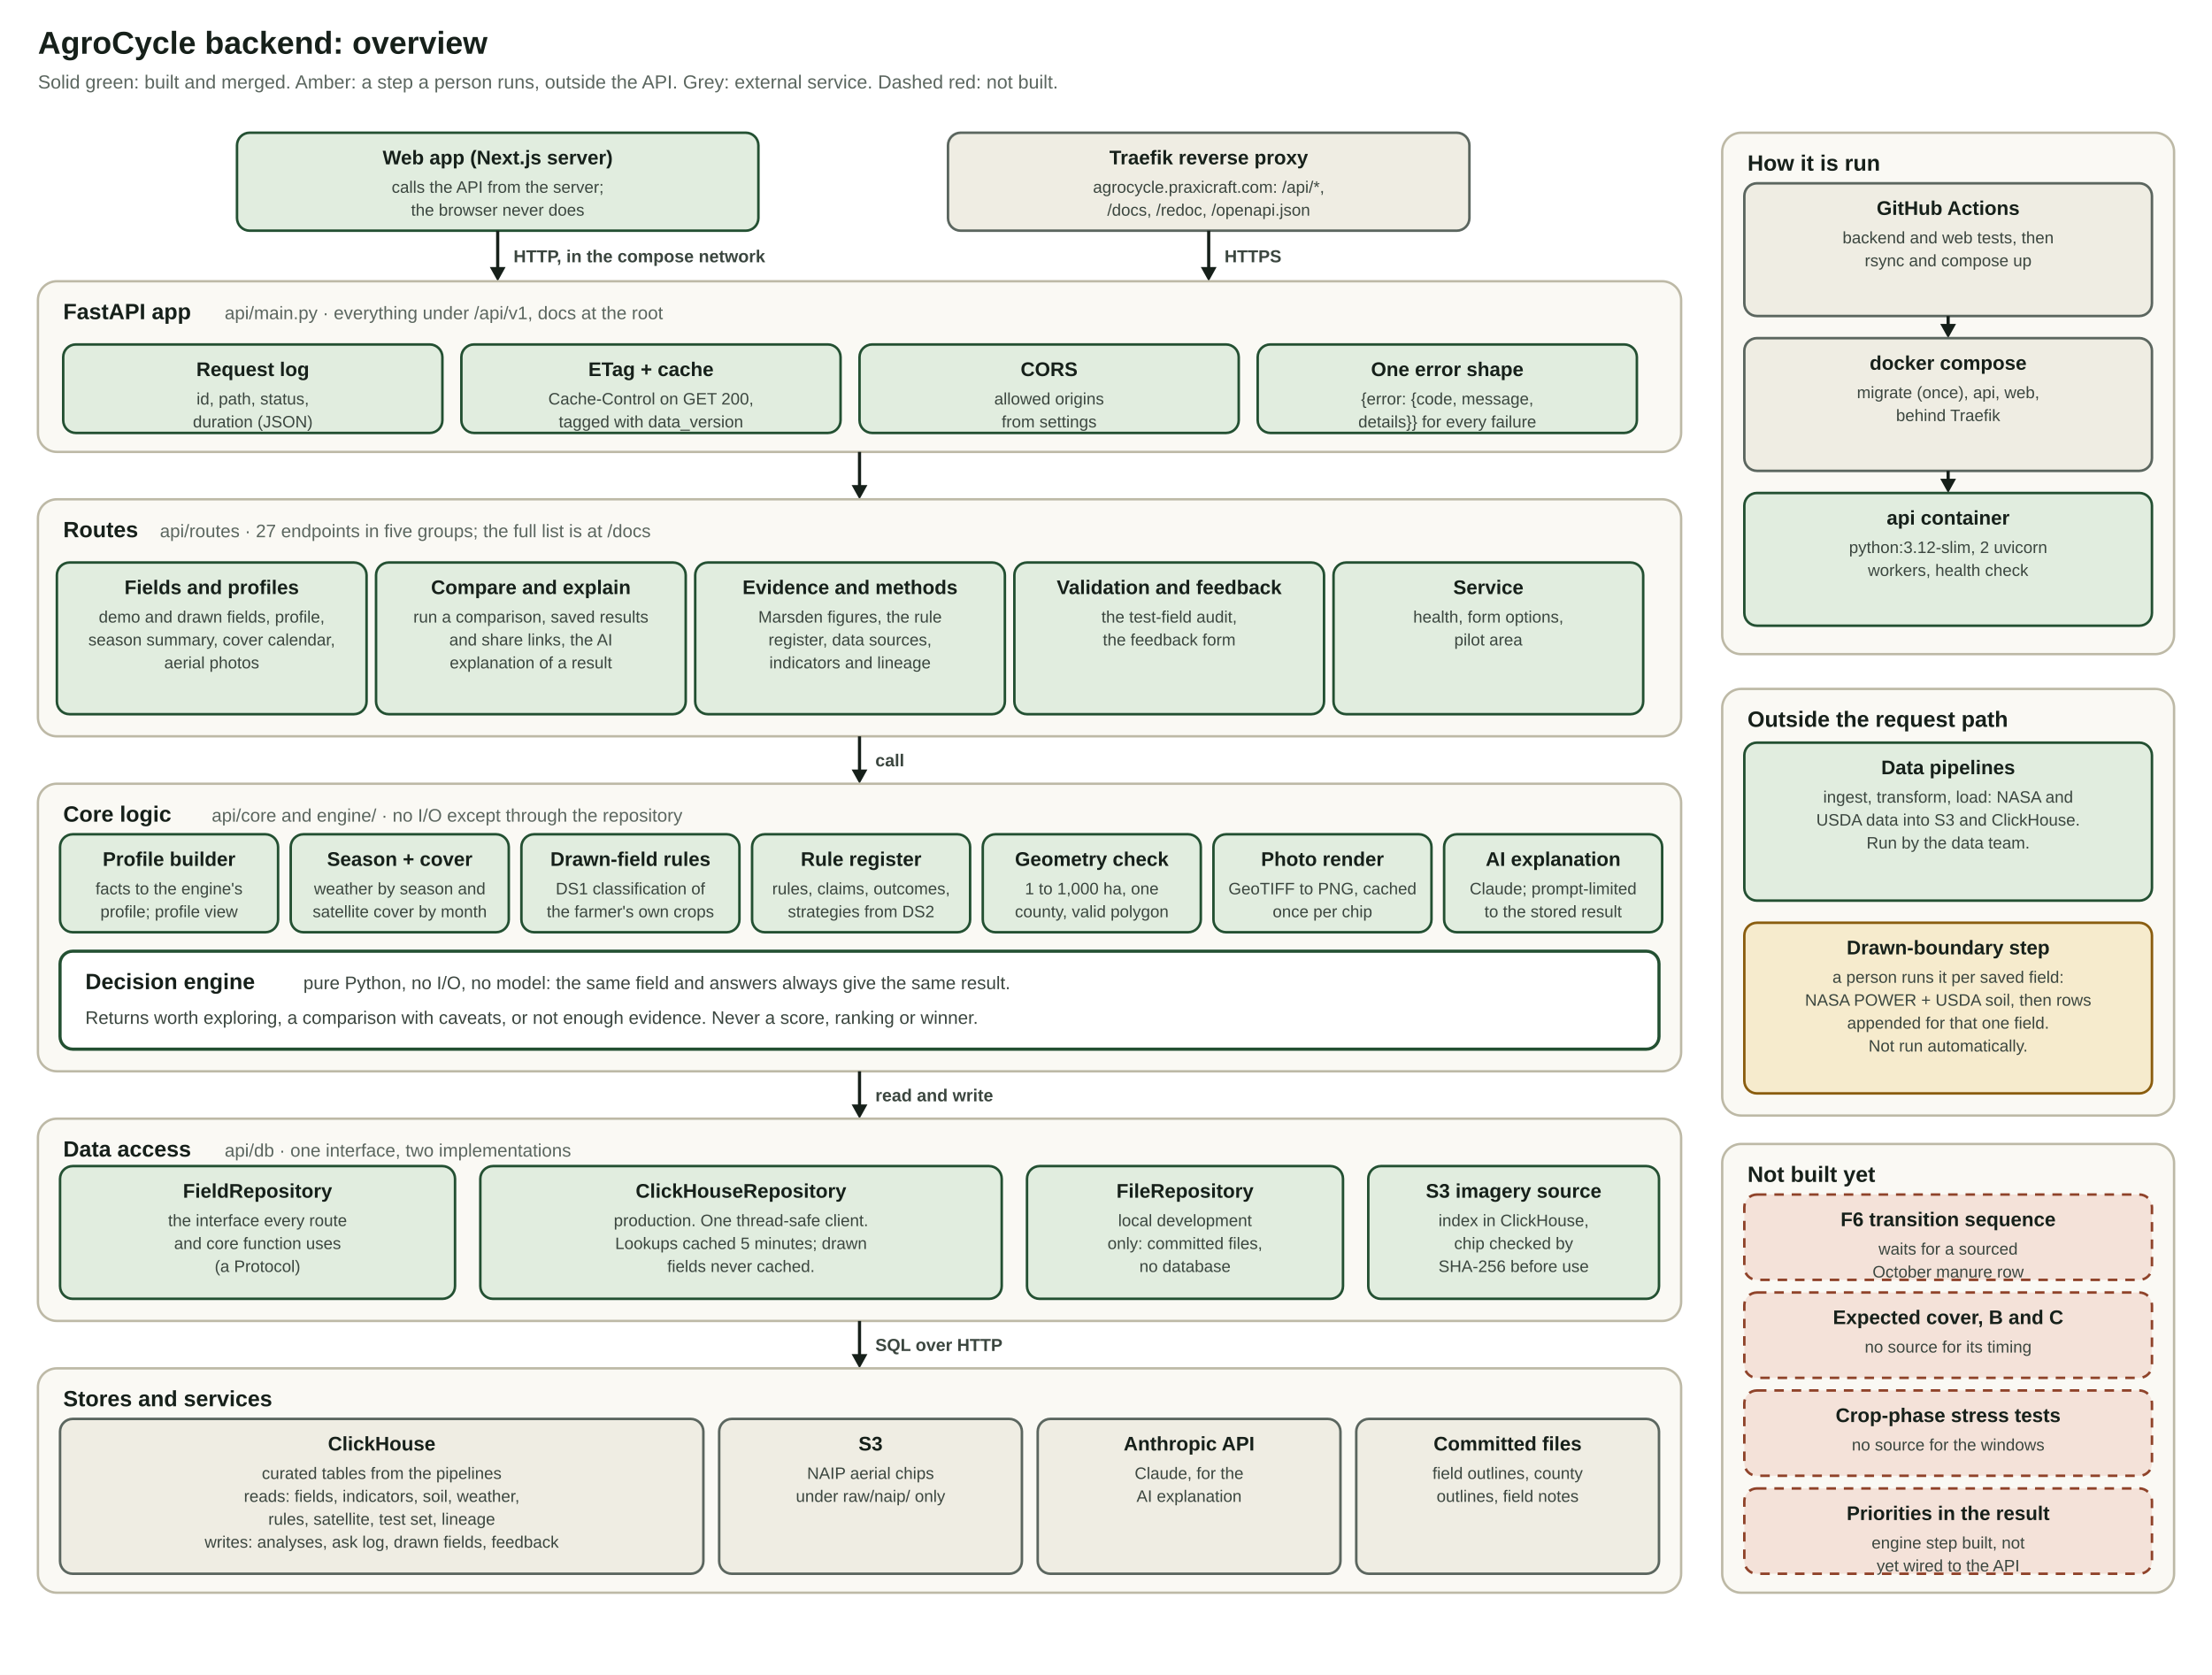
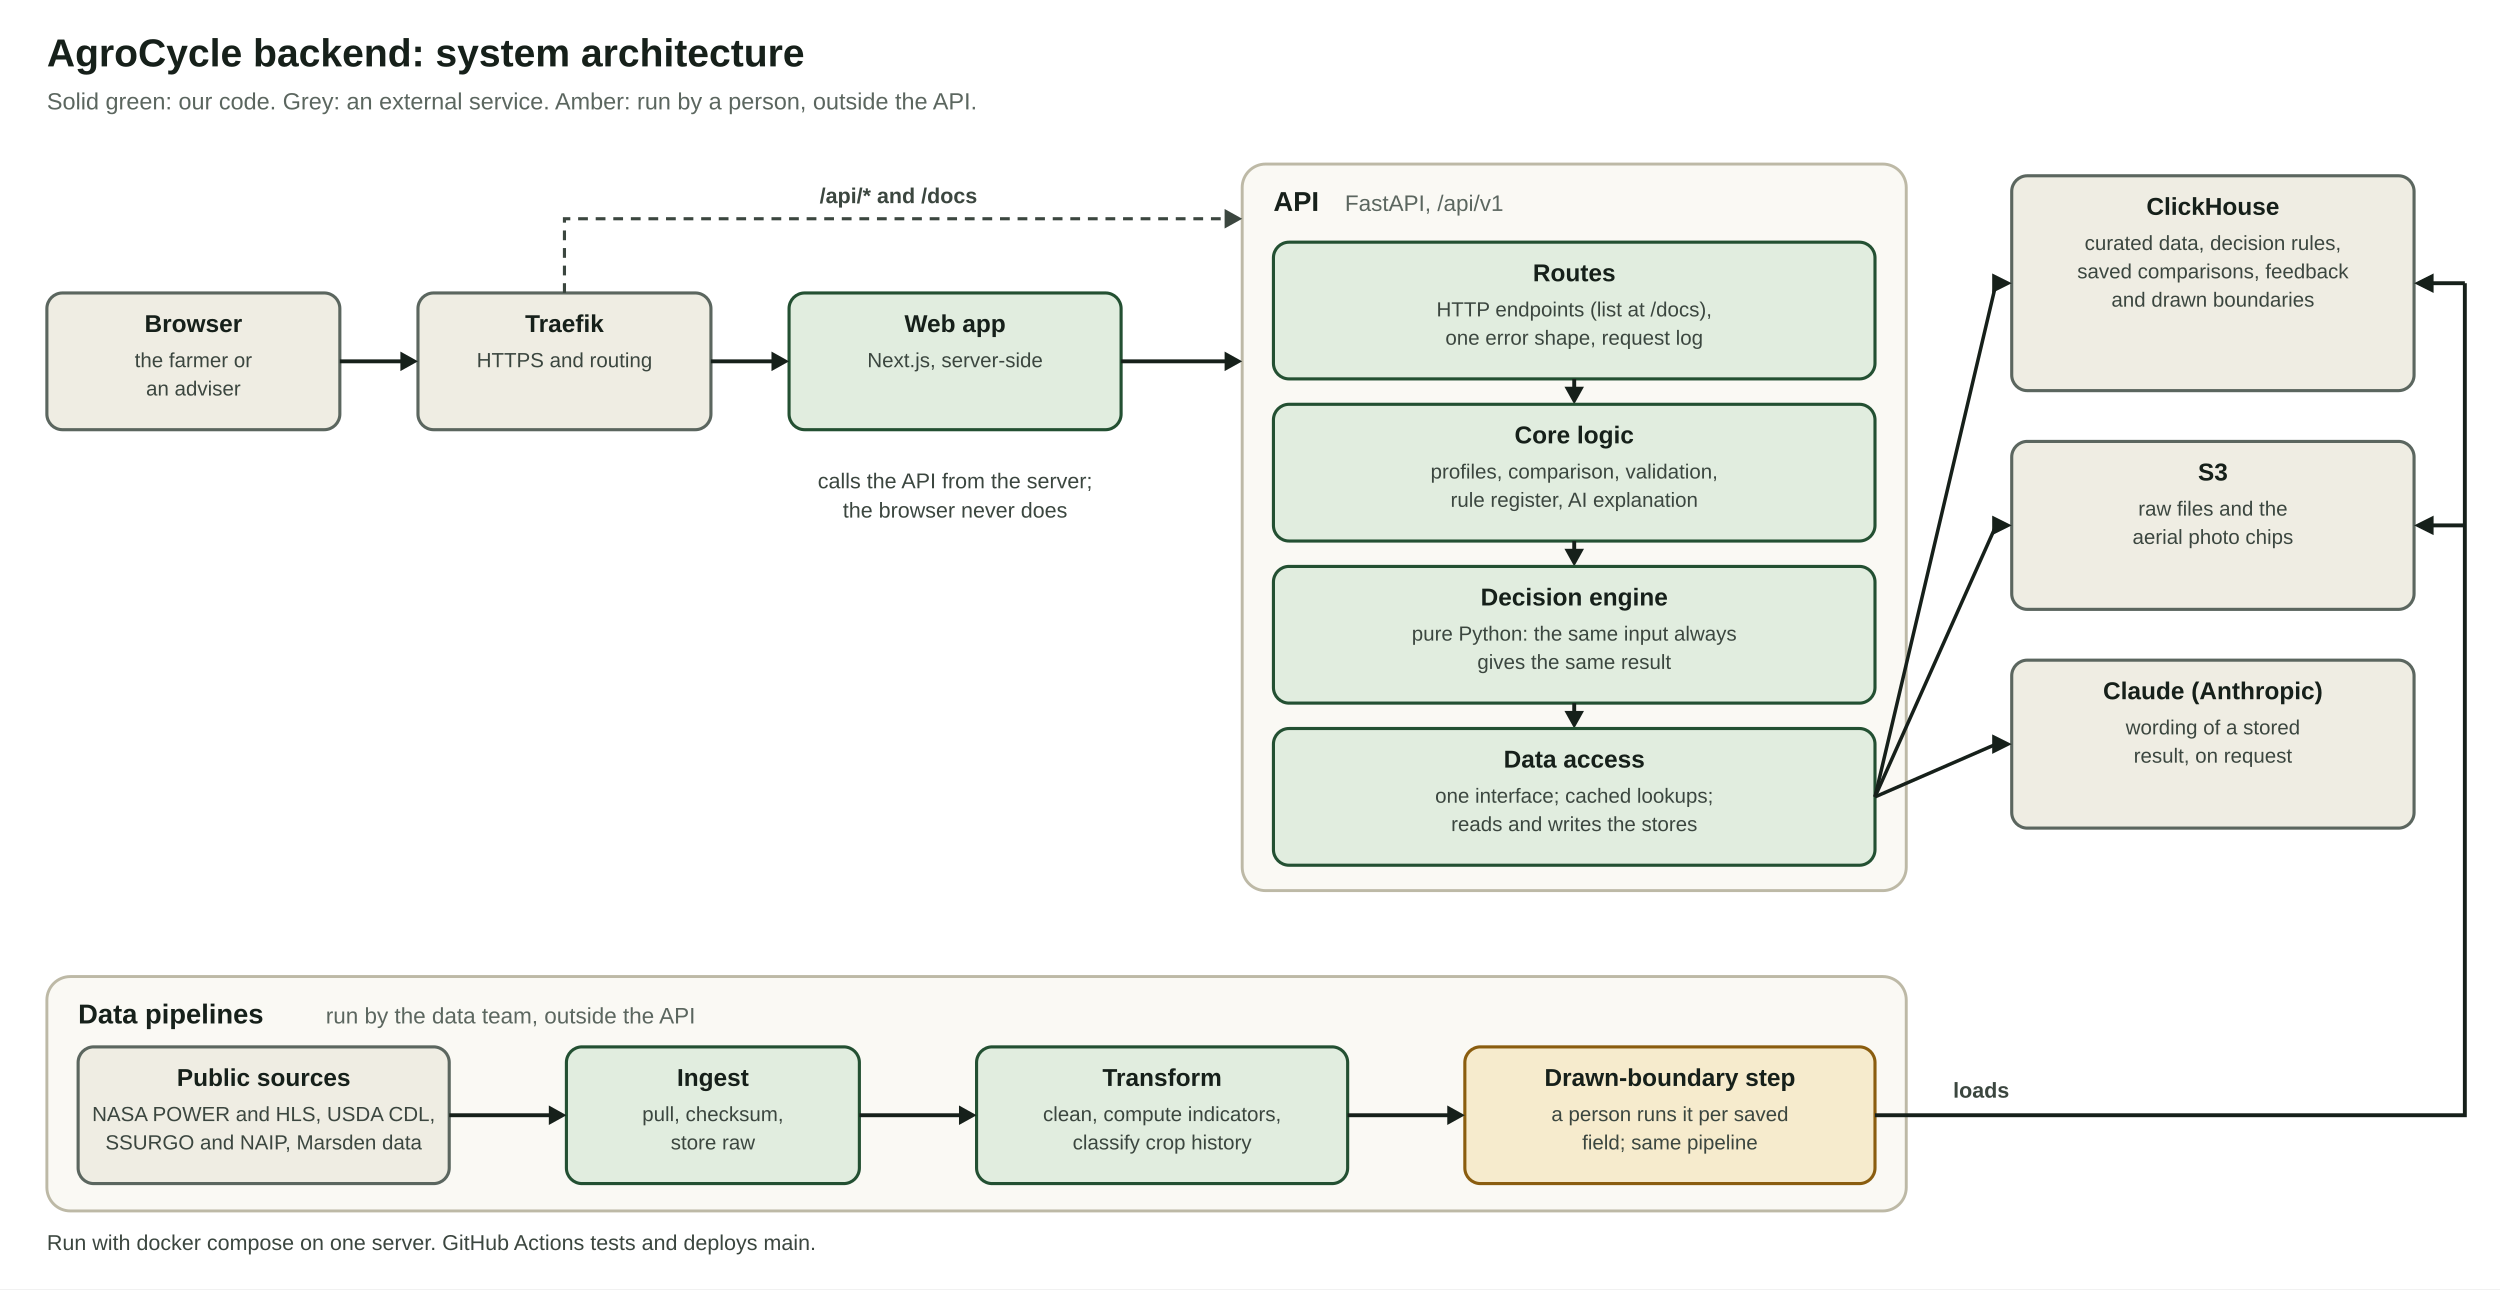
- <svg xmlns="http://www.w3.org/2000/svg" viewBox="0 0 1400 1060" width="1400" height="1060" role="img" aria-label="The FastAPI backend in layers. The web server and Traefik call the API under /api/v1. Middleware wraps every request. Routes in five groups call core logic and the pure decision engine. The core reads and writes through a repository to ClickHouse, reads aerial photos from S3, and calls Claude for the AI explanation. Outside the request path, data pipelines and a drawn-boundary step, which a person runs, fill ClickHouse. Four pieces are not built.">
-   <rect width="1400" height="1060" fill="#ffffff" />
-   <text x="24" y="34" font-family="Geist, 'Helvetica Neue', Arial, sans-serif" font-size="20" font-weight="700" fill="#16201a" text-anchor="start">AgroCycle backend: overview</text>
-   <text x="24" y="56" font-family="Geist, 'Helvetica Neue', Arial, sans-serif" font-size="12" font-weight="400" fill="#5b665f" text-anchor="start">Solid green: built and merged.  Amber: a step a person runs, outside the API.  Grey: external service.  Dashed red: not built.</text>
-   <rect x="150" y="84" width="330" height="62" rx="8" fill="#e1eddf" stroke="#235032" stroke-width="1.6" />
-   <text x="315.0" y="104" font-family="Geist, 'Helvetica Neue', Arial, sans-serif" font-size="12.5" font-weight="700" fill="#16201a" text-anchor="middle">Web app (Next.js server)</text>
-   <text x="315.0" y="122.0" font-family="Geist, 'Helvetica Neue', Arial, sans-serif" font-size="10.5" font-weight="400" fill="#3b463f" text-anchor="middle">calls the API from the server;</text>
-   <text x="315.0" y="136.5" font-family="Geist, 'Helvetica Neue', Arial, sans-serif" font-size="10.5" font-weight="400" fill="#3b463f" text-anchor="middle">the browser never does</text>
-   <rect x="600" y="84" width="330" height="62" rx="8" fill="#efede3" stroke="#5b665f" stroke-width="1.6" />
-   <text x="765.0" y="104" font-family="Geist, 'Helvetica Neue', Arial, sans-serif" font-size="12.5" font-weight="700" fill="#16201a" text-anchor="middle">Traefik reverse proxy</text>
-   <text x="765.0" y="122.0" font-family="Geist, 'Helvetica Neue', Arial, sans-serif" font-size="10.5" font-weight="400" fill="#3b463f" text-anchor="middle">agrocycle.praxicraft.com: /api/*,</text>
-   <text x="765.0" y="136.5" font-family="Geist, 'Helvetica Neue', Arial, sans-serif" font-size="10.5" font-weight="400" fill="#3b463f" text-anchor="middle">/docs, /redoc, /openapi.json</text>
-   <line x1="315" y1="146" x2="315" y2="171" stroke="#16201a" stroke-width="2" />
-   <polygon points="315,178 310,169 320,169" fill="#16201a" />
-   <text x="325" y="166.0" font-family="Geist, 'Helvetica Neue', Arial, sans-serif" font-size="11" font-weight="600" fill="#3b463f" text-anchor="start">HTTP, in the compose network</text>
-   <line x1="765" y1="146" x2="765" y2="171" stroke="#16201a" stroke-width="2" />
-   <polygon points="765,178 760,169 770,169" fill="#16201a" />
-   <text x="775" y="166.0" font-family="Geist, 'Helvetica Neue', Arial, sans-serif" font-size="11" font-weight="600" fill="#3b463f" text-anchor="start">HTTPS</text>
-   <rect x="24" y="178" width="1040" height="108" rx="12" fill="#faf9f4" stroke="#bdb9a6" stroke-width="1.5" />
-   <text x="40" y="202" font-family="Geist, 'Helvetica Neue', Arial, sans-serif" font-size="14" font-weight="700" fill="#16201a" text-anchor="start">FastAPI app</text>
-   <text x="142.2" y="202" font-family="Geist, 'Helvetica Neue', Arial, sans-serif" font-size="11.5" font-weight="400" fill="#5b665f" text-anchor="start">api/main.py  ·  everything under /api/v1, docs at the root</text>
-   <rect x="40" y="218" width="240" height="56" rx="8" fill="#e1eddf" stroke="#235032" stroke-width="1.6" />
-   <text x="160.0" y="238" font-family="Geist, 'Helvetica Neue', Arial, sans-serif" font-size="12.5" font-weight="700" fill="#16201a" text-anchor="middle">Request log</text>
-   <text x="160.0" y="256.0" font-family="Geist, 'Helvetica Neue', Arial, sans-serif" font-size="10.5" font-weight="400" fill="#3b463f" text-anchor="middle">id, path, status,</text>
-   <text x="160.0" y="270.5" font-family="Geist, 'Helvetica Neue', Arial, sans-serif" font-size="10.5" font-weight="400" fill="#3b463f" text-anchor="middle">duration (JSON)</text>
-   <rect x="292" y="218" width="240" height="56" rx="8" fill="#e1eddf" stroke="#235032" stroke-width="1.6" />
-   <text x="412.0" y="238" font-family="Geist, 'Helvetica Neue', Arial, sans-serif" font-size="12.5" font-weight="700" fill="#16201a" text-anchor="middle">ETag + cache</text>
-   <text x="412.0" y="256.0" font-family="Geist, 'Helvetica Neue', Arial, sans-serif" font-size="10.5" font-weight="400" fill="#3b463f" text-anchor="middle">Cache-Control on GET 200,</text>
-   <text x="412.0" y="270.5" font-family="Geist, 'Helvetica Neue', Arial, sans-serif" font-size="10.5" font-weight="400" fill="#3b463f" text-anchor="middle">tagged with data_version</text>
-   <rect x="544" y="218" width="240" height="56" rx="8" fill="#e1eddf" stroke="#235032" stroke-width="1.6" />
-   <text x="664.0" y="238" font-family="Geist, 'Helvetica Neue', Arial, sans-serif" font-size="12.5" font-weight="700" fill="#16201a" text-anchor="middle">CORS</text>
-   <text x="664.0" y="256.0" font-family="Geist, 'Helvetica Neue', Arial, sans-serif" font-size="10.5" font-weight="400" fill="#3b463f" text-anchor="middle">allowed origins</text>
-   <text x="664.0" y="270.5" font-family="Geist, 'Helvetica Neue', Arial, sans-serif" font-size="10.5" font-weight="400" fill="#3b463f" text-anchor="middle">from settings</text>
-   <rect x="796" y="218" width="240" height="56" rx="8" fill="#e1eddf" stroke="#235032" stroke-width="1.6" />
-   <text x="916.0" y="238" font-family="Geist, 'Helvetica Neue', Arial, sans-serif" font-size="12.5" font-weight="700" fill="#16201a" text-anchor="middle">One error shape</text>
-   <text x="916.0" y="256.0" font-family="Geist, 'Helvetica Neue', Arial, sans-serif" font-size="10.5" font-weight="400" fill="#3b463f" text-anchor="middle">{error: {code, message,</text>
-   <text x="916.0" y="270.5" font-family="Geist, 'Helvetica Neue', Arial, sans-serif" font-size="10.5" font-weight="400" fill="#3b463f" text-anchor="middle">details}} for every failure</text>
-   <line x1="544" y1="286" x2="544" y2="309" stroke="#16201a" stroke-width="2" />
-   <polygon points="544,316 539,307 549,307" fill="#16201a" />
-   <rect x="24" y="316" width="1040" height="150" rx="12" fill="#faf9f4" stroke="#bdb9a6" stroke-width="1.5" />
-   <text x="40" y="340" font-family="Geist, 'Helvetica Neue', Arial, sans-serif" font-size="14" font-weight="700" fill="#16201a" text-anchor="start">Routes</text>
-   <text x="101.2" y="340" font-family="Geist, 'Helvetica Neue', Arial, sans-serif" font-size="11.5" font-weight="400" fill="#5b665f" text-anchor="start">api/routes  ·  27 endpoints in five groups; the full list is at /docs</text>
-   <rect x="36" y="356" width="196" height="96" rx="8" fill="#e1eddf" stroke="#235032" stroke-width="1.6" />
-   <text x="134.0" y="376" font-family="Geist, 'Helvetica Neue', Arial, sans-serif" font-size="12.5" font-weight="700" fill="#16201a" text-anchor="middle">Fields and profiles</text>
-   <text x="134.0" y="394.0" font-family="Geist, 'Helvetica Neue', Arial, sans-serif" font-size="10.5" font-weight="400" fill="#3b463f" text-anchor="middle">demo and drawn fields, profile,</text>
-   <text x="134.0" y="408.5" font-family="Geist, 'Helvetica Neue', Arial, sans-serif" font-size="10.5" font-weight="400" fill="#3b463f" text-anchor="middle">season summary, cover calendar,</text>
-   <text x="134.0" y="423.0" font-family="Geist, 'Helvetica Neue', Arial, sans-serif" font-size="10.5" font-weight="400" fill="#3b463f" text-anchor="middle">aerial photos</text>
-   <rect x="238" y="356" width="196" height="96" rx="8" fill="#e1eddf" stroke="#235032" stroke-width="1.6" />
-   <text x="336.0" y="376" font-family="Geist, 'Helvetica Neue', Arial, sans-serif" font-size="12.5" font-weight="700" fill="#16201a" text-anchor="middle">Compare and explain</text>
-   <text x="336.0" y="394.0" font-family="Geist, 'Helvetica Neue', Arial, sans-serif" font-size="10.5" font-weight="400" fill="#3b463f" text-anchor="middle">run a comparison, saved results</text>
-   <text x="336.0" y="408.5" font-family="Geist, 'Helvetica Neue', Arial, sans-serif" font-size="10.5" font-weight="400" fill="#3b463f" text-anchor="middle">and share links, the AI</text>
-   <text x="336.0" y="423.0" font-family="Geist, 'Helvetica Neue', Arial, sans-serif" font-size="10.5" font-weight="400" fill="#3b463f" text-anchor="middle">explanation of a result</text>
-   <rect x="440" y="356" width="196" height="96" rx="8" fill="#e1eddf" stroke="#235032" stroke-width="1.6" />
-   <text x="538.0" y="376" font-family="Geist, 'Helvetica Neue', Arial, sans-serif" font-size="12.5" font-weight="700" fill="#16201a" text-anchor="middle">Evidence and methods</text>
-   <text x="538.0" y="394.0" font-family="Geist, 'Helvetica Neue', Arial, sans-serif" font-size="10.5" font-weight="400" fill="#3b463f" text-anchor="middle">Marsden figures, the rule</text>
-   <text x="538.0" y="408.5" font-family="Geist, 'Helvetica Neue', Arial, sans-serif" font-size="10.5" font-weight="400" fill="#3b463f" text-anchor="middle">register, data sources,</text>
-   <text x="538.0" y="423.0" font-family="Geist, 'Helvetica Neue', Arial, sans-serif" font-size="10.5" font-weight="400" fill="#3b463f" text-anchor="middle">indicators and lineage</text>
-   <rect x="642" y="356" width="196" height="96" rx="8" fill="#e1eddf" stroke="#235032" stroke-width="1.6" />
-   <text x="740.0" y="376" font-family="Geist, 'Helvetica Neue', Arial, sans-serif" font-size="12.5" font-weight="700" fill="#16201a" text-anchor="middle">Validation and feedback</text>
-   <text x="740.0" y="394.0" font-family="Geist, 'Helvetica Neue', Arial, sans-serif" font-size="10.5" font-weight="400" fill="#3b463f" text-anchor="middle">the test-field audit,</text>
-   <text x="740.0" y="408.5" font-family="Geist, 'Helvetica Neue', Arial, sans-serif" font-size="10.5" font-weight="400" fill="#3b463f" text-anchor="middle">the feedback form</text>
-   <rect x="844" y="356" width="196" height="96" rx="8" fill="#e1eddf" stroke="#235032" stroke-width="1.6" />
-   <text x="942.0" y="376" font-family="Geist, 'Helvetica Neue', Arial, sans-serif" font-size="12.5" font-weight="700" fill="#16201a" text-anchor="middle">Service</text>
-   <text x="942.0" y="394.0" font-family="Geist, 'Helvetica Neue', Arial, sans-serif" font-size="10.5" font-weight="400" fill="#3b463f" text-anchor="middle">health, form options,</text>
-   <text x="942.0" y="408.5" font-family="Geist, 'Helvetica Neue', Arial, sans-serif" font-size="10.5" font-weight="400" fill="#3b463f" text-anchor="middle">pilot area</text>
-   <line x1="544" y1="466" x2="544" y2="489" stroke="#16201a" stroke-width="2" />
-   <polygon points="544,496 539,487 549,487" fill="#16201a" />
-   <text x="554" y="485.0" font-family="Geist, 'Helvetica Neue', Arial, sans-serif" font-size="11" font-weight="600" fill="#3b463f" text-anchor="start">call</text>
-   <rect x="24" y="496" width="1040" height="182" rx="12" fill="#faf9f4" stroke="#bdb9a6" stroke-width="1.5" />
-   <text x="40" y="520" font-family="Geist, 'Helvetica Neue', Arial, sans-serif" font-size="14" font-weight="700" fill="#16201a" text-anchor="start">Core logic</text>
-   <text x="134.0" y="520" font-family="Geist, 'Helvetica Neue', Arial, sans-serif" font-size="11.5" font-weight="400" fill="#5b665f" text-anchor="start">api/core  and  engine/  ·  no I/O except through the repository</text>
-   <rect x="38" y="528" width="138" height="62" rx="8" fill="#e1eddf" stroke="#235032" stroke-width="1.6" />
-   <text x="107.0" y="548" font-family="Geist, 'Helvetica Neue', Arial, sans-serif" font-size="12.5" font-weight="700" fill="#16201a" text-anchor="middle">Profile builder</text>
-   <text x="107.0" y="566.0" font-family="Geist, 'Helvetica Neue', Arial, sans-serif" font-size="10.5" font-weight="400" fill="#3b463f" text-anchor="middle">facts to the engine's</text>
-   <text x="107.0" y="580.5" font-family="Geist, 'Helvetica Neue', Arial, sans-serif" font-size="10.5" font-weight="400" fill="#3b463f" text-anchor="middle">profile; profile view</text>
-   <rect x="184" y="528" width="138" height="62" rx="8" fill="#e1eddf" stroke="#235032" stroke-width="1.6" />
-   <text x="253.0" y="548" font-family="Geist, 'Helvetica Neue', Arial, sans-serif" font-size="12.5" font-weight="700" fill="#16201a" text-anchor="middle">Season + cover</text>
-   <text x="253.0" y="566.0" font-family="Geist, 'Helvetica Neue', Arial, sans-serif" font-size="10.5" font-weight="400" fill="#3b463f" text-anchor="middle">weather by season and</text>
-   <text x="253.0" y="580.5" font-family="Geist, 'Helvetica Neue', Arial, sans-serif" font-size="10.5" font-weight="400" fill="#3b463f" text-anchor="middle">satellite cover by month</text>
-   <rect x="330" y="528" width="138" height="62" rx="8" fill="#e1eddf" stroke="#235032" stroke-width="1.6" />
-   <text x="399.0" y="548" font-family="Geist, 'Helvetica Neue', Arial, sans-serif" font-size="12.5" font-weight="700" fill="#16201a" text-anchor="middle">Drawn-field rules</text>
-   <text x="399.0" y="566.0" font-family="Geist, 'Helvetica Neue', Arial, sans-serif" font-size="10.5" font-weight="400" fill="#3b463f" text-anchor="middle">DS1 classification of</text>
-   <text x="399.0" y="580.5" font-family="Geist, 'Helvetica Neue', Arial, sans-serif" font-size="10.5" font-weight="400" fill="#3b463f" text-anchor="middle">the farmer's own crops</text>
-   <rect x="476" y="528" width="138" height="62" rx="8" fill="#e1eddf" stroke="#235032" stroke-width="1.6" />
-   <text x="545.0" y="548" font-family="Geist, 'Helvetica Neue', Arial, sans-serif" font-size="12.5" font-weight="700" fill="#16201a" text-anchor="middle">Rule register</text>
-   <text x="545.0" y="566.0" font-family="Geist, 'Helvetica Neue', Arial, sans-serif" font-size="10.5" font-weight="400" fill="#3b463f" text-anchor="middle">rules, claims, outcomes,</text>
-   <text x="545.0" y="580.5" font-family="Geist, 'Helvetica Neue', Arial, sans-serif" font-size="10.5" font-weight="400" fill="#3b463f" text-anchor="middle">strategies from DS2</text>
-   <rect x="622" y="528" width="138" height="62" rx="8" fill="#e1eddf" stroke="#235032" stroke-width="1.6" />
-   <text x="691.0" y="548" font-family="Geist, 'Helvetica Neue', Arial, sans-serif" font-size="12.5" font-weight="700" fill="#16201a" text-anchor="middle">Geometry check</text>
-   <text x="691.0" y="566.0" font-family="Geist, 'Helvetica Neue', Arial, sans-serif" font-size="10.5" font-weight="400" fill="#3b463f" text-anchor="middle">1 to 1,000 ha, one</text>
-   <text x="691.0" y="580.5" font-family="Geist, 'Helvetica Neue', Arial, sans-serif" font-size="10.5" font-weight="400" fill="#3b463f" text-anchor="middle">county, valid polygon</text>
-   <rect x="768" y="528" width="138" height="62" rx="8" fill="#e1eddf" stroke="#235032" stroke-width="1.6" />
-   <text x="837.0" y="548" font-family="Geist, 'Helvetica Neue', Arial, sans-serif" font-size="12.5" font-weight="700" fill="#16201a" text-anchor="middle">Photo render</text>
-   <text x="837.0" y="566.0" font-family="Geist, 'Helvetica Neue', Arial, sans-serif" font-size="10.5" font-weight="400" fill="#3b463f" text-anchor="middle">GeoTIFF to PNG, cached</text>
-   <text x="837.0" y="580.5" font-family="Geist, 'Helvetica Neue', Arial, sans-serif" font-size="10.5" font-weight="400" fill="#3b463f" text-anchor="middle">once per chip</text>
-   <rect x="914" y="528" width="138" height="62" rx="8" fill="#e1eddf" stroke="#235032" stroke-width="1.6" />
-   <text x="983.0" y="548" font-family="Geist, 'Helvetica Neue', Arial, sans-serif" font-size="12.5" font-weight="700" fill="#16201a" text-anchor="middle">AI explanation</text>
-   <text x="983.0" y="566.0" font-family="Geist, 'Helvetica Neue', Arial, sans-serif" font-size="10.5" font-weight="400" fill="#3b463f" text-anchor="middle">Claude; prompt-limited</text>
-   <text x="983.0" y="580.5" font-family="Geist, 'Helvetica Neue', Arial, sans-serif" font-size="10.5" font-weight="400" fill="#3b463f" text-anchor="middle">to the stored result</text>
-   <rect x="38" y="602" width="1012" height="62" rx="8" fill="#ffffff" stroke="#235032" stroke-width="2" />
-   <text x="54" y="626" font-family="Geist, 'Helvetica Neue', Arial, sans-serif" font-size="14" font-weight="700" fill="#16201a" text-anchor="start">Decision engine</text>
-   <text x="192" y="626" font-family="Geist, 'Helvetica Neue', Arial, sans-serif" font-size="11.5" font-weight="400" fill="#3b463f" text-anchor="start">pure Python, no I/O, no model: the same field and answers always give the same result.</text>
-   <text x="54" y="648" font-family="Geist, 'Helvetica Neue', Arial, sans-serif" font-size="11.5" font-weight="400" fill="#3b463f" text-anchor="start">Returns worth exploring, a comparison with caveats, or not enough evidence. Never a score, ranking or winner.</text>
-   <line x1="544" y1="678" x2="544" y2="701" stroke="#16201a" stroke-width="2" />
-   <polygon points="544,708 539,699 549,699" fill="#16201a" />
-   <text x="554" y="697.0" font-family="Geist, 'Helvetica Neue', Arial, sans-serif" font-size="11" font-weight="600" fill="#3b463f" text-anchor="start">read and write</text>
-   <rect x="24" y="708" width="1040" height="128" rx="12" fill="#faf9f4" stroke="#bdb9a6" stroke-width="1.5" />
-   <text x="40" y="732" font-family="Geist, 'Helvetica Neue', Arial, sans-serif" font-size="14" font-weight="700" fill="#16201a" text-anchor="start">Data access</text>
-   <text x="142.2" y="732" font-family="Geist, 'Helvetica Neue', Arial, sans-serif" font-size="11.5" font-weight="400" fill="#5b665f" text-anchor="start">api/db  ·  one interface, two implementations</text>
-   <rect x="38" y="738" width="250" height="84" rx="8" fill="#e1eddf" stroke="#235032" stroke-width="1.6" />
-   <text x="163.0" y="758" font-family="Geist, 'Helvetica Neue', Arial, sans-serif" font-size="12.5" font-weight="700" fill="#16201a" text-anchor="middle">FieldRepository</text>
-   <text x="163.0" y="776.0" font-family="Geist, 'Helvetica Neue', Arial, sans-serif" font-size="10.5" font-weight="400" fill="#3b463f" text-anchor="middle">the interface every route</text>
-   <text x="163.0" y="790.5" font-family="Geist, 'Helvetica Neue', Arial, sans-serif" font-size="10.5" font-weight="400" fill="#3b463f" text-anchor="middle">and core function uses</text>
-   <text x="163.0" y="805.0" font-family="Geist, 'Helvetica Neue', Arial, sans-serif" font-size="10.5" font-weight="400" fill="#3b463f" text-anchor="middle">(a Protocol)</text>
-   <rect x="304" y="738" width="330" height="84" rx="8" fill="#e1eddf" stroke="#235032" stroke-width="1.6" />
-   <text x="469.0" y="758" font-family="Geist, 'Helvetica Neue', Arial, sans-serif" font-size="12.5" font-weight="700" fill="#16201a" text-anchor="middle">ClickHouseRepository</text>
-   <text x="469.0" y="776.0" font-family="Geist, 'Helvetica Neue', Arial, sans-serif" font-size="10.5" font-weight="400" fill="#3b463f" text-anchor="middle">production. One thread-safe client.</text>
-   <text x="469.0" y="790.5" font-family="Geist, 'Helvetica Neue', Arial, sans-serif" font-size="10.5" font-weight="400" fill="#3b463f" text-anchor="middle">Lookups cached 5 minutes; drawn</text>
-   <text x="469.0" y="805.0" font-family="Geist, 'Helvetica Neue', Arial, sans-serif" font-size="10.5" font-weight="400" fill="#3b463f" text-anchor="middle">fields never cached.</text>
-   <rect x="650" y="738" width="200" height="84" rx="8" fill="#e1eddf" stroke="#235032" stroke-width="1.6" />
-   <text x="750.0" y="758" font-family="Geist, 'Helvetica Neue', Arial, sans-serif" font-size="12.5" font-weight="700" fill="#16201a" text-anchor="middle">FileRepository</text>
-   <text x="750.0" y="776.0" font-family="Geist, 'Helvetica Neue', Arial, sans-serif" font-size="10.5" font-weight="400" fill="#3b463f" text-anchor="middle">local development</text>
-   <text x="750.0" y="790.5" font-family="Geist, 'Helvetica Neue', Arial, sans-serif" font-size="10.5" font-weight="400" fill="#3b463f" text-anchor="middle">only: committed files,</text>
-   <text x="750.0" y="805.0" font-family="Geist, 'Helvetica Neue', Arial, sans-serif" font-size="10.5" font-weight="400" fill="#3b463f" text-anchor="middle">no database</text>
-   <rect x="866" y="738" width="184" height="84" rx="8" fill="#e1eddf" stroke="#235032" stroke-width="1.6" />
-   <text x="958.0" y="758" font-family="Geist, 'Helvetica Neue', Arial, sans-serif" font-size="12.5" font-weight="700" fill="#16201a" text-anchor="middle">S3 imagery source</text>
-   <text x="958.0" y="776.0" font-family="Geist, 'Helvetica Neue', Arial, sans-serif" font-size="10.5" font-weight="400" fill="#3b463f" text-anchor="middle">index in ClickHouse,</text>
-   <text x="958.0" y="790.5" font-family="Geist, 'Helvetica Neue', Arial, sans-serif" font-size="10.5" font-weight="400" fill="#3b463f" text-anchor="middle">chip checked by</text>
-   <text x="958.0" y="805.0" font-family="Geist, 'Helvetica Neue', Arial, sans-serif" font-size="10.5" font-weight="400" fill="#3b463f" text-anchor="middle">SHA-256 before use</text>
-   <line x1="544" y1="836" x2="544" y2="859" stroke="#16201a" stroke-width="2" />
-   <polygon points="544,866 539,857 549,857" fill="#16201a" />
-   <text x="554" y="855.0" font-family="Geist, 'Helvetica Neue', Arial, sans-serif" font-size="11" font-weight="600" fill="#3b463f" text-anchor="start">SQL over HTTP</text>
-   <rect x="24" y="866" width="1040" height="142" rx="12" fill="#faf9f4" stroke="#bdb9a6" stroke-width="1.5" />
-   <text x="40" y="890" font-family="Geist, 'Helvetica Neue', Arial, sans-serif" font-size="14" font-weight="700" fill="#16201a" text-anchor="start">Stores and services</text>
-   <rect x="38" y="898" width="407.171" height="98" rx="8" fill="#efede3" stroke="#5b665f" stroke-width="1.6" />
-   <text x="241.585" y="918" font-family="Geist, 'Helvetica Neue', Arial, sans-serif" font-size="12.5" font-weight="700" fill="#16201a" text-anchor="middle">ClickHouse</text>
-   <text x="241.585" y="936.0" font-family="Geist, 'Helvetica Neue', Arial, sans-serif" font-size="10.5" font-weight="400" fill="#3b463f" text-anchor="middle">curated tables from the pipelines</text>
-   <text x="241.585" y="950.5" font-family="Geist, 'Helvetica Neue', Arial, sans-serif" font-size="10.5" font-weight="400" fill="#3b463f" text-anchor="middle">reads: fields, indicators, soil, weather,</text>
-   <text x="241.585" y="965.0" font-family="Geist, 'Helvetica Neue', Arial, sans-serif" font-size="10.5" font-weight="400" fill="#3b463f" text-anchor="middle">rules, satellite, test set, lineage</text>
-   <text x="241.585" y="979.5" font-family="Geist, 'Helvetica Neue', Arial, sans-serif" font-size="10.5" font-weight="400" fill="#3b463f" text-anchor="middle">writes: analyses, ask log, drawn fields, feedback</text>
-   <rect x="455.171" y="898" width="191.61" height="98" rx="8" fill="#efede3" stroke="#5b665f" stroke-width="1.6" />
-   <text x="550.976" y="918" font-family="Geist, 'Helvetica Neue', Arial, sans-serif" font-size="12.5" font-weight="700" fill="#16201a" text-anchor="middle">S3</text>
-   <text x="550.976" y="936.0" font-family="Geist, 'Helvetica Neue', Arial, sans-serif" font-size="10.5" font-weight="400" fill="#3b463f" text-anchor="middle">NAIP aerial chips</text>
-   <text x="550.976" y="950.5" font-family="Geist, 'Helvetica Neue', Arial, sans-serif" font-size="10.5" font-weight="400" fill="#3b463f" text-anchor="middle">under raw/naip/ only</text>
-   <rect x="656.78" y="898" width="191.61" height="98" rx="8" fill="#efede3" stroke="#5b665f" stroke-width="1.6" />
-   <text x="752.585" y="918" font-family="Geist, 'Helvetica Neue', Arial, sans-serif" font-size="12.5" font-weight="700" fill="#16201a" text-anchor="middle">Anthropic API</text>
-   <text x="752.585" y="936.0" font-family="Geist, 'Helvetica Neue', Arial, sans-serif" font-size="10.5" font-weight="400" fill="#3b463f" text-anchor="middle">Claude, for the</text>
-   <text x="752.585" y="950.5" font-family="Geist, 'Helvetica Neue', Arial, sans-serif" font-size="10.5" font-weight="400" fill="#3b463f" text-anchor="middle">AI explanation</text>
-   <rect x="858.39" y="898" width="191.61" height="98" rx="8" fill="#efede3" stroke="#5b665f" stroke-width="1.6" />
-   <text x="954.195" y="918" font-family="Geist, 'Helvetica Neue', Arial, sans-serif" font-size="12.5" font-weight="700" fill="#16201a" text-anchor="middle">Committed files</text>
-   <text x="954.195" y="936.0" font-family="Geist, 'Helvetica Neue', Arial, sans-serif" font-size="10.5" font-weight="400" fill="#3b463f" text-anchor="middle">field outlines, county</text>
-   <text x="954.195" y="950.5" font-family="Geist, 'Helvetica Neue', Arial, sans-serif" font-size="10.5" font-weight="400" fill="#3b463f" text-anchor="middle">outlines, field notes</text>
-   <rect x="1090" y="84" width="286" height="330" rx="12" fill="#faf9f4" stroke="#bdb9a6" stroke-width="1.5" />
-   <text x="1106" y="108" font-family="Geist, 'Helvetica Neue', Arial, sans-serif" font-size="14" font-weight="700" fill="#16201a" text-anchor="start">How it is run</text>
-   <rect x="1104" y="116" width="258" height="84" rx="8" fill="#efede3" stroke="#5b665f" stroke-width="1.6" />
-   <text x="1233.0" y="136" font-family="Geist, 'Helvetica Neue', Arial, sans-serif" font-size="12.5" font-weight="700" fill="#16201a" text-anchor="middle">GitHub Actions</text>
-   <text x="1233.0" y="154.0" font-family="Geist, 'Helvetica Neue', Arial, sans-serif" font-size="10.5" font-weight="400" fill="#3b463f" text-anchor="middle">backend and web tests, then</text>
-   <text x="1233.0" y="168.5" font-family="Geist, 'Helvetica Neue', Arial, sans-serif" font-size="10.5" font-weight="400" fill="#3b463f" text-anchor="middle">rsync and compose up</text>
-   <line x1="1233.0" y1="200" x2="1233.0" y2="207" stroke="#16201a" stroke-width="2" />
-   <polygon points="1233.0,214 1228.0,205 1238.0,205" fill="#16201a" />
-   <rect x="1104" y="214" width="258" height="84" rx="8" fill="#efede3" stroke="#5b665f" stroke-width="1.6" />
-   <text x="1233.0" y="234" font-family="Geist, 'Helvetica Neue', Arial, sans-serif" font-size="12.5" font-weight="700" fill="#16201a" text-anchor="middle">docker compose</text>
-   <text x="1233.0" y="252.0" font-family="Geist, 'Helvetica Neue', Arial, sans-serif" font-size="10.5" font-weight="400" fill="#3b463f" text-anchor="middle">migrate (once), api, web,</text>
-   <text x="1233.0" y="266.5" font-family="Geist, 'Helvetica Neue', Arial, sans-serif" font-size="10.5" font-weight="400" fill="#3b463f" text-anchor="middle">behind Traefik</text>
-   <line x1="1233.0" y1="298" x2="1233.0" y2="305" stroke="#16201a" stroke-width="2" />
-   <polygon points="1233.0,312 1228.0,303 1238.0,303" fill="#16201a" />
-   <rect x="1104" y="312" width="258" height="84" rx="8" fill="#e1eddf" stroke="#235032" stroke-width="1.6" />
-   <text x="1233.0" y="332" font-family="Geist, 'Helvetica Neue', Arial, sans-serif" font-size="12.5" font-weight="700" fill="#16201a" text-anchor="middle">api container</text>
-   <text x="1233.0" y="350.0" font-family="Geist, 'Helvetica Neue', Arial, sans-serif" font-size="10.5" font-weight="400" fill="#3b463f" text-anchor="middle">python:3.12-slim, 2 uvicorn</text>
-   <text x="1233.0" y="364.5" font-family="Geist, 'Helvetica Neue', Arial, sans-serif" font-size="10.5" font-weight="400" fill="#3b463f" text-anchor="middle">workers, health check</text>
-   <rect x="1090" y="436" width="286" height="270" rx="12" fill="#faf9f4" stroke="#bdb9a6" stroke-width="1.5" />
-   <text x="1106" y="460" font-family="Geist, 'Helvetica Neue', Arial, sans-serif" font-size="14" font-weight="700" fill="#16201a" text-anchor="start">Outside the request path</text>
-   <rect x="1104" y="470" width="258" height="100" rx="8" fill="#e1eddf" stroke="#235032" stroke-width="1.6" />
-   <text x="1233.0" y="490" font-family="Geist, 'Helvetica Neue', Arial, sans-serif" font-size="12.5" font-weight="700" fill="#16201a" text-anchor="middle">Data pipelines</text>
-   <text x="1233.0" y="508.0" font-family="Geist, 'Helvetica Neue', Arial, sans-serif" font-size="10.5" font-weight="400" fill="#3b463f" text-anchor="middle">ingest, transform, load: NASA and</text>
-   <text x="1233.0" y="522.5" font-family="Geist, 'Helvetica Neue', Arial, sans-serif" font-size="10.5" font-weight="400" fill="#3b463f" text-anchor="middle">USDA data into S3 and ClickHouse.</text>
-   <text x="1233.0" y="537.0" font-family="Geist, 'Helvetica Neue', Arial, sans-serif" font-size="10.5" font-weight="400" fill="#3b463f" text-anchor="middle">Run by the data team.</text>
-   <rect x="1104" y="584" width="258" height="108" rx="8" fill="#f6ebcd" stroke="#8a5d0f" stroke-width="1.6" />
-   <text x="1233.0" y="604" font-family="Geist, 'Helvetica Neue', Arial, sans-serif" font-size="12.5" font-weight="700" fill="#16201a" text-anchor="middle">Drawn-boundary step</text>
-   <text x="1233.0" y="622.0" font-family="Geist, 'Helvetica Neue', Arial, sans-serif" font-size="10.5" font-weight="400" fill="#3b463f" text-anchor="middle">a person runs it per saved field:</text>
-   <text x="1233.0" y="636.5" font-family="Geist, 'Helvetica Neue', Arial, sans-serif" font-size="10.5" font-weight="400" fill="#3b463f" text-anchor="middle">NASA POWER + USDA soil, then rows</text>
-   <text x="1233.0" y="651.0" font-family="Geist, 'Helvetica Neue', Arial, sans-serif" font-size="10.5" font-weight="400" fill="#3b463f" text-anchor="middle">appended for that one field.</text>
-   <text x="1233.0" y="665.5" font-family="Geist, 'Helvetica Neue', Arial, sans-serif" font-size="10.5" font-weight="400" fill="#3b463f" text-anchor="middle">Not run automatically.</text>
-   <rect x="1090" y="724" width="286" height="284" rx="12" fill="#faf9f4" stroke="#bdb9a6" stroke-width="1.5" />
-   <text x="1106" y="748" font-family="Geist, 'Helvetica Neue', Arial, sans-serif" font-size="14" font-weight="700" fill="#16201a" text-anchor="start">Not built yet</text>
-   <rect x="1104" y="756" width="258" height="54" rx="8" fill="#f4e2d9" stroke="#8f432a" stroke-width="1.6" stroke-dasharray="6 5" />
-   <text x="1233.0" y="776" font-family="Geist, 'Helvetica Neue', Arial, sans-serif" font-size="12.5" font-weight="700" fill="#16201a" text-anchor="middle">F6 transition sequence</text>
-   <text x="1233.0" y="794.0" font-family="Geist, 'Helvetica Neue', Arial, sans-serif" font-size="10.5" font-weight="400" fill="#3b463f" text-anchor="middle">waits for a sourced</text>
-   <text x="1233.0" y="808.5" font-family="Geist, 'Helvetica Neue', Arial, sans-serif" font-size="10.5" font-weight="400" fill="#3b463f" text-anchor="middle">October manure row</text>
-   <rect x="1104" y="818" width="258" height="54" rx="8" fill="#f4e2d9" stroke="#8f432a" stroke-width="1.6" stroke-dasharray="6 5" />
-   <text x="1233.0" y="838" font-family="Geist, 'Helvetica Neue', Arial, sans-serif" font-size="12.5" font-weight="700" fill="#16201a" text-anchor="middle">Expected cover, B and C</text>
-   <text x="1233.0" y="856.0" font-family="Geist, 'Helvetica Neue', Arial, sans-serif" font-size="10.5" font-weight="400" fill="#3b463f" text-anchor="middle">no source for its timing</text>
-   <rect x="1104" y="880" width="258" height="54" rx="8" fill="#f4e2d9" stroke="#8f432a" stroke-width="1.6" stroke-dasharray="6 5" />
-   <text x="1233.0" y="900" font-family="Geist, 'Helvetica Neue', Arial, sans-serif" font-size="12.5" font-weight="700" fill="#16201a" text-anchor="middle">Crop-phase stress tests</text>
-   <text x="1233.0" y="918.0" font-family="Geist, 'Helvetica Neue', Arial, sans-serif" font-size="10.5" font-weight="400" fill="#3b463f" text-anchor="middle">no source for the windows</text>
-   <rect x="1104" y="942" width="258" height="54" rx="8" fill="#f4e2d9" stroke="#8f432a" stroke-width="1.6" stroke-dasharray="6 5" />
-   <text x="1233.0" y="962" font-family="Geist, 'Helvetica Neue', Arial, sans-serif" font-size="12.5" font-weight="700" fill="#16201a" text-anchor="middle">Priorities in the result</text>
-   <text x="1233.0" y="980.0" font-family="Geist, 'Helvetica Neue', Arial, sans-serif" font-size="10.5" font-weight="400" fill="#3b463f" text-anchor="middle">engine step built, not</text>
-   <text x="1233.0" y="994.5" font-family="Geist, 'Helvetica Neue', Arial, sans-serif" font-size="10.5" font-weight="400" fill="#3b463f" text-anchor="middle">yet wired to the API</text>
+ <svg xmlns="http://www.w3.org/2000/svg" viewBox="0 0 1280 660" width="1280" height="660" role="img" aria-label="A farmer's browser reaches Traefik, which serves the Next.js web app and the FastAPI API. The web app calls the API from its server. The API has routes, core logic, a pure decision engine and a data access layer. The data access layer reads and writes ClickHouse, reads aerial photos from S3 and calls Claude for the AI explanation. Separately, data pipelines run by the data team bring NASA and USDA data into S3 and ClickHouse.">
+   <rect width="1280" height="660" fill="#ffffff" />
+   <text x="24" y="34" font-family="Geist, 'Helvetica Neue', Arial, sans-serif" font-size="20" font-weight="700" fill="#16201a" text-anchor="start">AgroCycle backend: system architecture</text>
+   <text x="24" y="56" font-family="Geist, 'Helvetica Neue', Arial, sans-serif" font-size="12" font-weight="400" fill="#5b665f" text-anchor="start">Solid green: our code.  Grey: an external service.  Amber: run by a person, outside the API.</text>
+   <rect x="24" y="150" width="150" height="70" rx="8" fill="#efede3" stroke="#5b665f" stroke-width="1.6" />
+   <text x="99.0" y="170" font-family="Geist, 'Helvetica Neue', Arial, sans-serif" font-size="12.5" font-weight="700" fill="#16201a" text-anchor="middle">Browser</text>
+   <text x="99.0" y="188.0" font-family="Geist, 'Helvetica Neue', Arial, sans-serif" font-size="10.5" font-weight="400" fill="#3b463f" text-anchor="middle">the farmer or</text>
+   <text x="99.0" y="202.5" font-family="Geist, 'Helvetica Neue', Arial, sans-serif" font-size="10.5" font-weight="400" fill="#3b463f" text-anchor="middle">an adviser</text>
+   <rect x="214" y="150" width="150" height="70" rx="8" fill="#efede3" stroke="#5b665f" stroke-width="1.6" />
+   <text x="289.0" y="170" font-family="Geist, 'Helvetica Neue', Arial, sans-serif" font-size="12.5" font-weight="700" fill="#16201a" text-anchor="middle">Traefik</text>
+   <text x="289.0" y="188.0" font-family="Geist, 'Helvetica Neue', Arial, sans-serif" font-size="10.5" font-weight="400" fill="#3b463f" text-anchor="middle">HTTPS and routing</text>
+   <rect x="404" y="150" width="170" height="70" rx="8" fill="#e1eddf" stroke="#235032" stroke-width="1.6" />
+   <text x="489.0" y="170" font-family="Geist, 'Helvetica Neue', Arial, sans-serif" font-size="12.5" font-weight="700" fill="#16201a" text-anchor="middle">Web app</text>
+   <text x="489.0" y="188.0" font-family="Geist, 'Helvetica Neue', Arial, sans-serif" font-size="10.5" font-weight="400" fill="#3b463f" text-anchor="middle">Next.js, server-side</text>
+   <line x1="174" y1="185" x2="207" y2="185" stroke="#16201a" stroke-width="2" />
+   <polygon points="214,185 205,180 205,190" fill="#16201a" />
+   <line x1="364" y1="185" x2="397" y2="185" stroke="#16201a" stroke-width="2" />
+   <polygon points="404,185 395,180 395,190" fill="#16201a" />
+   <text x="489" y="250" font-family="Geist, 'Helvetica Neue', Arial, sans-serif" font-size="11" font-weight="400" fill="#3b463f" text-anchor="middle">calls the API from the server;</text>
+   <text x="489" y="265" font-family="Geist, 'Helvetica Neue', Arial, sans-serif" font-size="11" font-weight="400" fill="#3b463f" text-anchor="middle">the browser never does</text>
+   <rect x="636" y="84" width="340" height="372" rx="12" fill="#faf9f4" stroke="#bdb9a6" stroke-width="1.5" />
+   <text x="652" y="108" font-family="Geist, 'Helvetica Neue', Arial, sans-serif" font-size="14" font-weight="700" fill="#16201a" text-anchor="start">API</text>
+   <text x="688.6" y="108" font-family="Geist, 'Helvetica Neue', Arial, sans-serif" font-size="11.5" font-weight="400" fill="#5b665f" text-anchor="start">FastAPI, /api/v1</text>
+   <rect x="652" y="124" width="308" height="70" rx="8" fill="#e1eddf" stroke="#235032" stroke-width="1.6" />
+   <text x="806.0" y="144" font-family="Geist, 'Helvetica Neue', Arial, sans-serif" font-size="12.5" font-weight="700" fill="#16201a" text-anchor="middle">Routes</text>
+   <text x="806.0" y="162.0" font-family="Geist, 'Helvetica Neue', Arial, sans-serif" font-size="10.5" font-weight="400" fill="#3b463f" text-anchor="middle">HTTP endpoints (list at /docs),</text>
+   <text x="806.0" y="176.5" font-family="Geist, 'Helvetica Neue', Arial, sans-serif" font-size="10.5" font-weight="400" fill="#3b463f" text-anchor="middle">one error shape, request log</text>
+   <line x1="806.0" y1="194" x2="806.0" y2="200" stroke="#16201a" stroke-width="2" />
+   <polygon points="806.0,207 801.0,198 811.0,198" fill="#16201a" />
+   <rect x="652" y="207" width="308" height="70" rx="8" fill="#e1eddf" stroke="#235032" stroke-width="1.6" />
+   <text x="806.0" y="227" font-family="Geist, 'Helvetica Neue', Arial, sans-serif" font-size="12.5" font-weight="700" fill="#16201a" text-anchor="middle">Core logic</text>
+   <text x="806.0" y="245.0" font-family="Geist, 'Helvetica Neue', Arial, sans-serif" font-size="10.5" font-weight="400" fill="#3b463f" text-anchor="middle">profiles, comparison, validation,</text>
+   <text x="806.0" y="259.5" font-family="Geist, 'Helvetica Neue', Arial, sans-serif" font-size="10.5" font-weight="400" fill="#3b463f" text-anchor="middle">rule register, AI explanation</text>
+   <line x1="806.0" y1="277" x2="806.0" y2="283" stroke="#16201a" stroke-width="2" />
+   <polygon points="806.0,290 801.0,281 811.0,281" fill="#16201a" />
+   <rect x="652" y="290" width="308" height="70" rx="8" fill="#e1eddf" stroke="#235032" stroke-width="1.6" />
+   <text x="806.0" y="310" font-family="Geist, 'Helvetica Neue', Arial, sans-serif" font-size="12.5" font-weight="700" fill="#16201a" text-anchor="middle">Decision engine</text>
+   <text x="806.0" y="328.0" font-family="Geist, 'Helvetica Neue', Arial, sans-serif" font-size="10.5" font-weight="400" fill="#3b463f" text-anchor="middle">pure Python: the same input always</text>
+   <text x="806.0" y="342.5" font-family="Geist, 'Helvetica Neue', Arial, sans-serif" font-size="10.5" font-weight="400" fill="#3b463f" text-anchor="middle">gives the same result</text>
+   <line x1="806.0" y1="360" x2="806.0" y2="366" stroke="#16201a" stroke-width="2" />
+   <polygon points="806.0,373 801.0,364 811.0,364" fill="#16201a" />
+   <rect x="652" y="373" width="308" height="70" rx="8" fill="#e1eddf" stroke="#235032" stroke-width="1.6" />
+   <text x="806.0" y="393" font-family="Geist, 'Helvetica Neue', Arial, sans-serif" font-size="12.5" font-weight="700" fill="#16201a" text-anchor="middle">Data access</text>
+   <text x="806.0" y="411.0" font-family="Geist, 'Helvetica Neue', Arial, sans-serif" font-size="10.5" font-weight="400" fill="#3b463f" text-anchor="middle">one interface; cached lookups;</text>
+   <text x="806.0" y="425.5" font-family="Geist, 'Helvetica Neue', Arial, sans-serif" font-size="10.5" font-weight="400" fill="#3b463f" text-anchor="middle">reads and writes the stores</text>
+   <line x1="574" y1="185" x2="629" y2="185" stroke="#16201a" stroke-width="2" />
+   <polygon points="636,185 627,180 627,190" fill="#16201a" />
+   <path d="M 289 150 L 289 112 L 636 112" fill="none" stroke="#3b463f" stroke-width="1.6" stroke-dasharray="5 4" />
+   <polygon points="636,112 627,107 627,117" fill="#3b463f" />
+   <text x="460" y="104" font-family="Geist, 'Helvetica Neue', Arial, sans-serif" font-size="11" font-weight="600" fill="#3b463f" text-anchor="middle">/api/* and /docs</text>
+   <rect x="1030" y="90" width="206" height="110" rx="8" fill="#efede3" stroke="#5b665f" stroke-width="1.6" />
+   <text x="1133.0" y="110" font-family="Geist, 'Helvetica Neue', Arial, sans-serif" font-size="12.5" font-weight="700" fill="#16201a" text-anchor="middle">ClickHouse</text>
+   <text x="1133.0" y="128.0" font-family="Geist, 'Helvetica Neue', Arial, sans-serif" font-size="10.5" font-weight="400" fill="#3b463f" text-anchor="middle">curated data, decision rules,</text>
+   <text x="1133.0" y="142.5" font-family="Geist, 'Helvetica Neue', Arial, sans-serif" font-size="10.5" font-weight="400" fill="#3b463f" text-anchor="middle">saved comparisons, feedback</text>
+   <text x="1133.0" y="157.0" font-family="Geist, 'Helvetica Neue', Arial, sans-serif" font-size="10.5" font-weight="400" fill="#3b463f" text-anchor="middle">and drawn boundaries</text>
+   <rect x="1030" y="226" width="206" height="86" rx="8" fill="#efede3" stroke="#5b665f" stroke-width="1.6" />
+   <text x="1133.0" y="246" font-family="Geist, 'Helvetica Neue', Arial, sans-serif" font-size="12.5" font-weight="700" fill="#16201a" text-anchor="middle">S3</text>
+   <text x="1133.0" y="264.0" font-family="Geist, 'Helvetica Neue', Arial, sans-serif" font-size="10.5" font-weight="400" fill="#3b463f" text-anchor="middle">raw files and the</text>
+   <text x="1133.0" y="278.5" font-family="Geist, 'Helvetica Neue', Arial, sans-serif" font-size="10.5" font-weight="400" fill="#3b463f" text-anchor="middle">aerial photo chips</text>
+   <rect x="1030" y="338" width="206" height="86" rx="8" fill="#efede3" stroke="#5b665f" stroke-width="1.6" />
+   <text x="1133.0" y="358" font-family="Geist, 'Helvetica Neue', Arial, sans-serif" font-size="12.5" font-weight="700" fill="#16201a" text-anchor="middle">Claude (Anthropic)</text>
+   <text x="1133.0" y="376.0" font-family="Geist, 'Helvetica Neue', Arial, sans-serif" font-size="10.5" font-weight="400" fill="#3b463f" text-anchor="middle">wording of a stored</text>
+   <text x="1133.0" y="390.5" font-family="Geist, 'Helvetica Neue', Arial, sans-serif" font-size="10.5" font-weight="400" fill="#3b463f" text-anchor="middle">result, on request</text>
+   <line x1="960" y1="408" x2="1022" y2="145" stroke="#16201a" stroke-width="1.8" />
+   <polygon points="1030,145 1020,140 1020,150" fill="#16201a" />
+   <line x1="960" y1="408" x2="1022" y2="269" stroke="#16201a" stroke-width="1.8" />
+   <polygon points="1030,269 1020,264 1020,274" fill="#16201a" />
+   <line x1="960" y1="408" x2="1022" y2="381" stroke="#16201a" stroke-width="1.8" />
+   <polygon points="1030,381 1020,376 1020,386" fill="#16201a" />
+   <rect x="24" y="500" width="952" height="120" rx="12" fill="#faf9f4" stroke="#bdb9a6" stroke-width="1.5" />
+   <text x="40" y="524" font-family="Geist, 'Helvetica Neue', Arial, sans-serif" font-size="14" font-weight="700" fill="#16201a" text-anchor="start">Data pipelines</text>
+   <text x="166.8" y="524" font-family="Geist, 'Helvetica Neue', Arial, sans-serif" font-size="11.5" font-weight="400" fill="#5b665f" text-anchor="start">run by the data team, outside the API</text>
+   <rect x="40" y="536" width="190" height="70" rx="8" fill="#efede3" stroke="#5b665f" stroke-width="1.6" />
+   <text x="135.0" y="556" font-family="Geist, 'Helvetica Neue', Arial, sans-serif" font-size="12.5" font-weight="700" fill="#16201a" text-anchor="middle">Public sources</text>
+   <text x="135.0" y="574.0" font-family="Geist, 'Helvetica Neue', Arial, sans-serif" font-size="10.5" font-weight="400" fill="#3b463f" text-anchor="middle">NASA POWER and HLS, USDA CDL,</text>
+   <text x="135.0" y="588.5" font-family="Geist, 'Helvetica Neue', Arial, sans-serif" font-size="10.5" font-weight="400" fill="#3b463f" text-anchor="middle">SSURGO and NAIP, Marsden data</text>
+   <rect x="290" y="536" width="150" height="70" rx="8" fill="#e1eddf" stroke="#235032" stroke-width="1.6" />
+   <text x="365.0" y="556" font-family="Geist, 'Helvetica Neue', Arial, sans-serif" font-size="12.5" font-weight="700" fill="#16201a" text-anchor="middle">Ingest</text>
+   <text x="365.0" y="574.0" font-family="Geist, 'Helvetica Neue', Arial, sans-serif" font-size="10.5" font-weight="400" fill="#3b463f" text-anchor="middle">pull, checksum,</text>
+   <text x="365.0" y="588.5" font-family="Geist, 'Helvetica Neue', Arial, sans-serif" font-size="10.5" font-weight="400" fill="#3b463f" text-anchor="middle">store raw</text>
+   <rect x="500" y="536" width="190" height="70" rx="8" fill="#e1eddf" stroke="#235032" stroke-width="1.6" />
+   <text x="595.0" y="556" font-family="Geist, 'Helvetica Neue', Arial, sans-serif" font-size="12.5" font-weight="700" fill="#16201a" text-anchor="middle">Transform</text>
+   <text x="595.0" y="574.0" font-family="Geist, 'Helvetica Neue', Arial, sans-serif" font-size="10.5" font-weight="400" fill="#3b463f" text-anchor="middle">clean, compute indicators,</text>
+   <text x="595.0" y="588.5" font-family="Geist, 'Helvetica Neue', Arial, sans-serif" font-size="10.5" font-weight="400" fill="#3b463f" text-anchor="middle">classify crop history</text>
+   <rect x="750" y="536" width="210" height="70" rx="8" fill="#f6ebcd" stroke="#8a5d0f" stroke-width="1.6" />
+   <text x="855.0" y="556" font-family="Geist, 'Helvetica Neue', Arial, sans-serif" font-size="12.5" font-weight="700" fill="#16201a" text-anchor="middle">Drawn-boundary step</text>
+   <text x="855.0" y="574.0" font-family="Geist, 'Helvetica Neue', Arial, sans-serif" font-size="10.5" font-weight="400" fill="#3b463f" text-anchor="middle">a person runs it per saved</text>
+   <text x="855.0" y="588.5" font-family="Geist, 'Helvetica Neue', Arial, sans-serif" font-size="10.5" font-weight="400" fill="#3b463f" text-anchor="middle">field; same pipeline</text>
+   <line x1="230" y1="571" x2="283" y2="571" stroke="#16201a" stroke-width="2" />
+   <polygon points="290,571 281,566 281,576" fill="#16201a" />
+   <line x1="440" y1="571" x2="493" y2="571" stroke="#16201a" stroke-width="2" />
+   <polygon points="500,571 491,566 491,576" fill="#16201a" />
+   <line x1="690" y1="571" x2="743" y2="571" stroke="#16201a" stroke-width="2" />
+   <polygon points="750,571 741,566 741,576" fill="#16201a" />
+   <path d="M 960 571 H 1262 V 145" fill="none" stroke="#16201a" stroke-width="2" />
+   <polygon points="1236,145 1246,140 1246,150" fill="#16201a" />
+   <line x1="1262" y1="269" x2="1244" y2="269" stroke="#16201a" stroke-width="2" />
+   <polygon points="1236,269 1246,264 1246,274" fill="#16201a" />
+   <line x1="1262" y1="145" x2="1244" y2="145" stroke="#16201a" stroke-width="2" />
+   <text x="1000" y="562" font-family="Geist, 'Helvetica Neue', Arial, sans-serif" font-size="11" font-weight="600" fill="#3b463f" text-anchor="start">loads</text>
+   <text x="24" y="640" font-family="Geist, 'Helvetica Neue', Arial, sans-serif" font-size="11" font-weight="400" fill="#3b463f" text-anchor="start">Run with docker compose on one server. GitHub Actions tests and deploys main.</text>
</svg>
